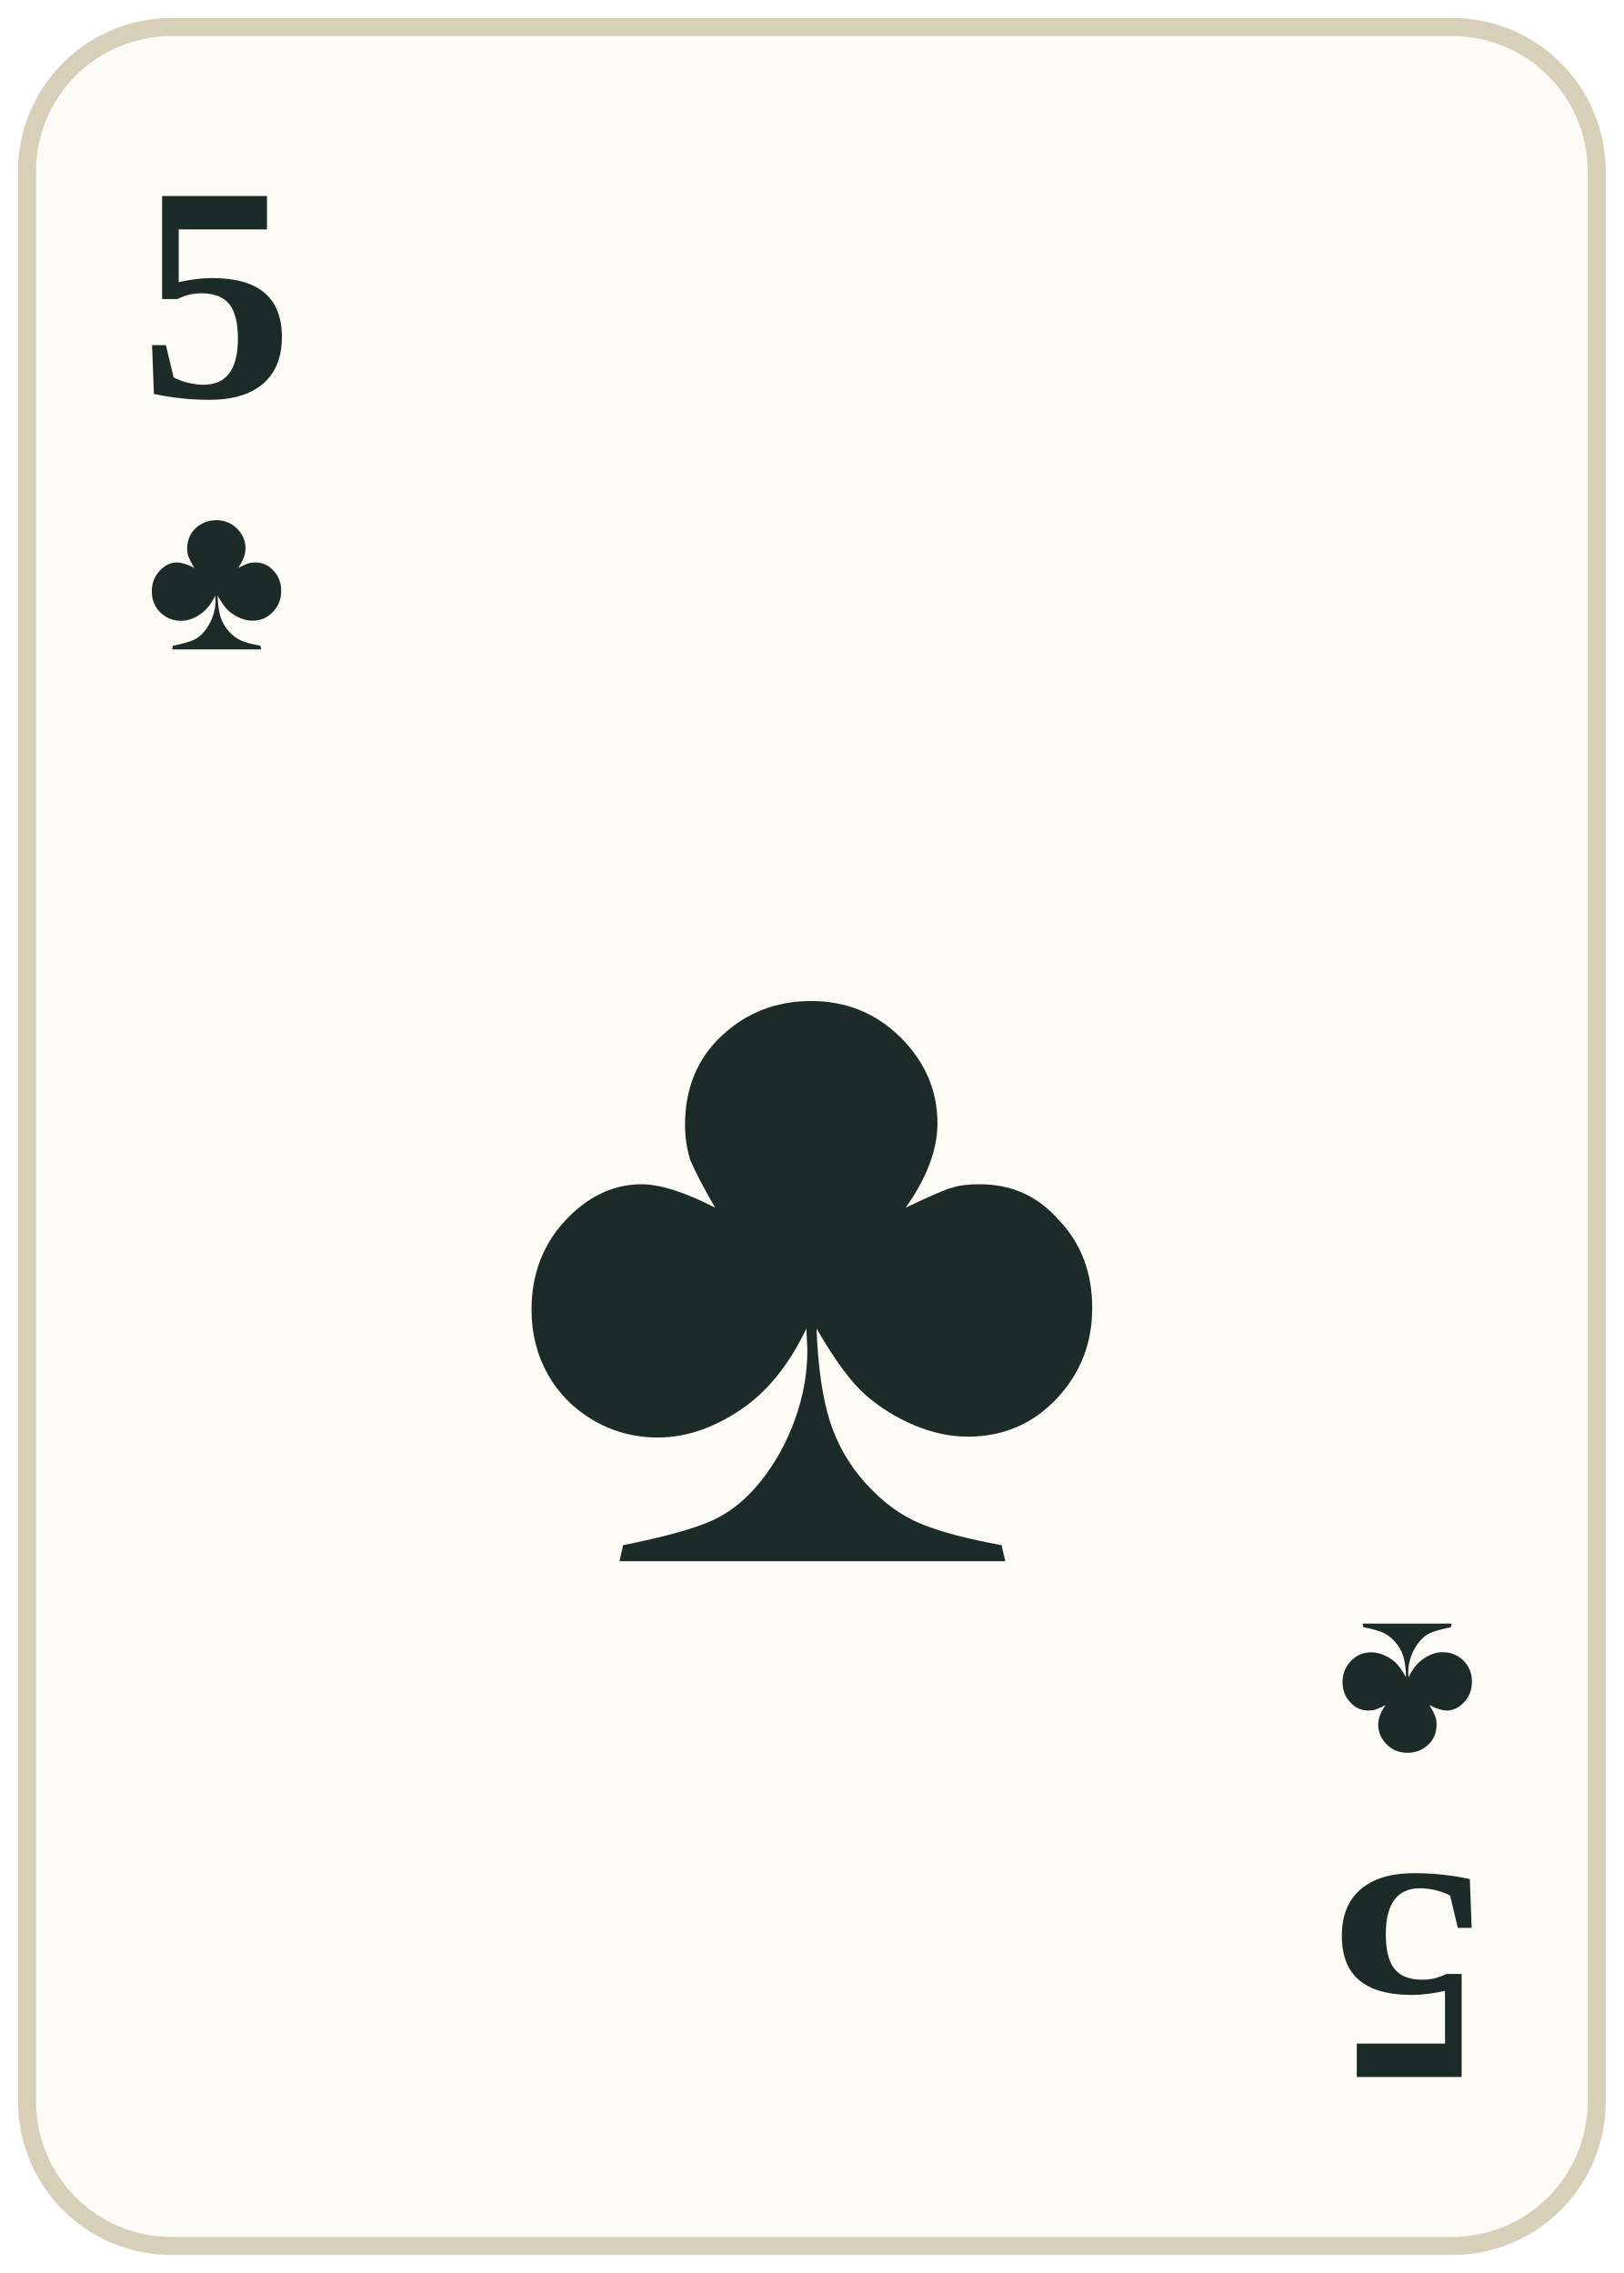
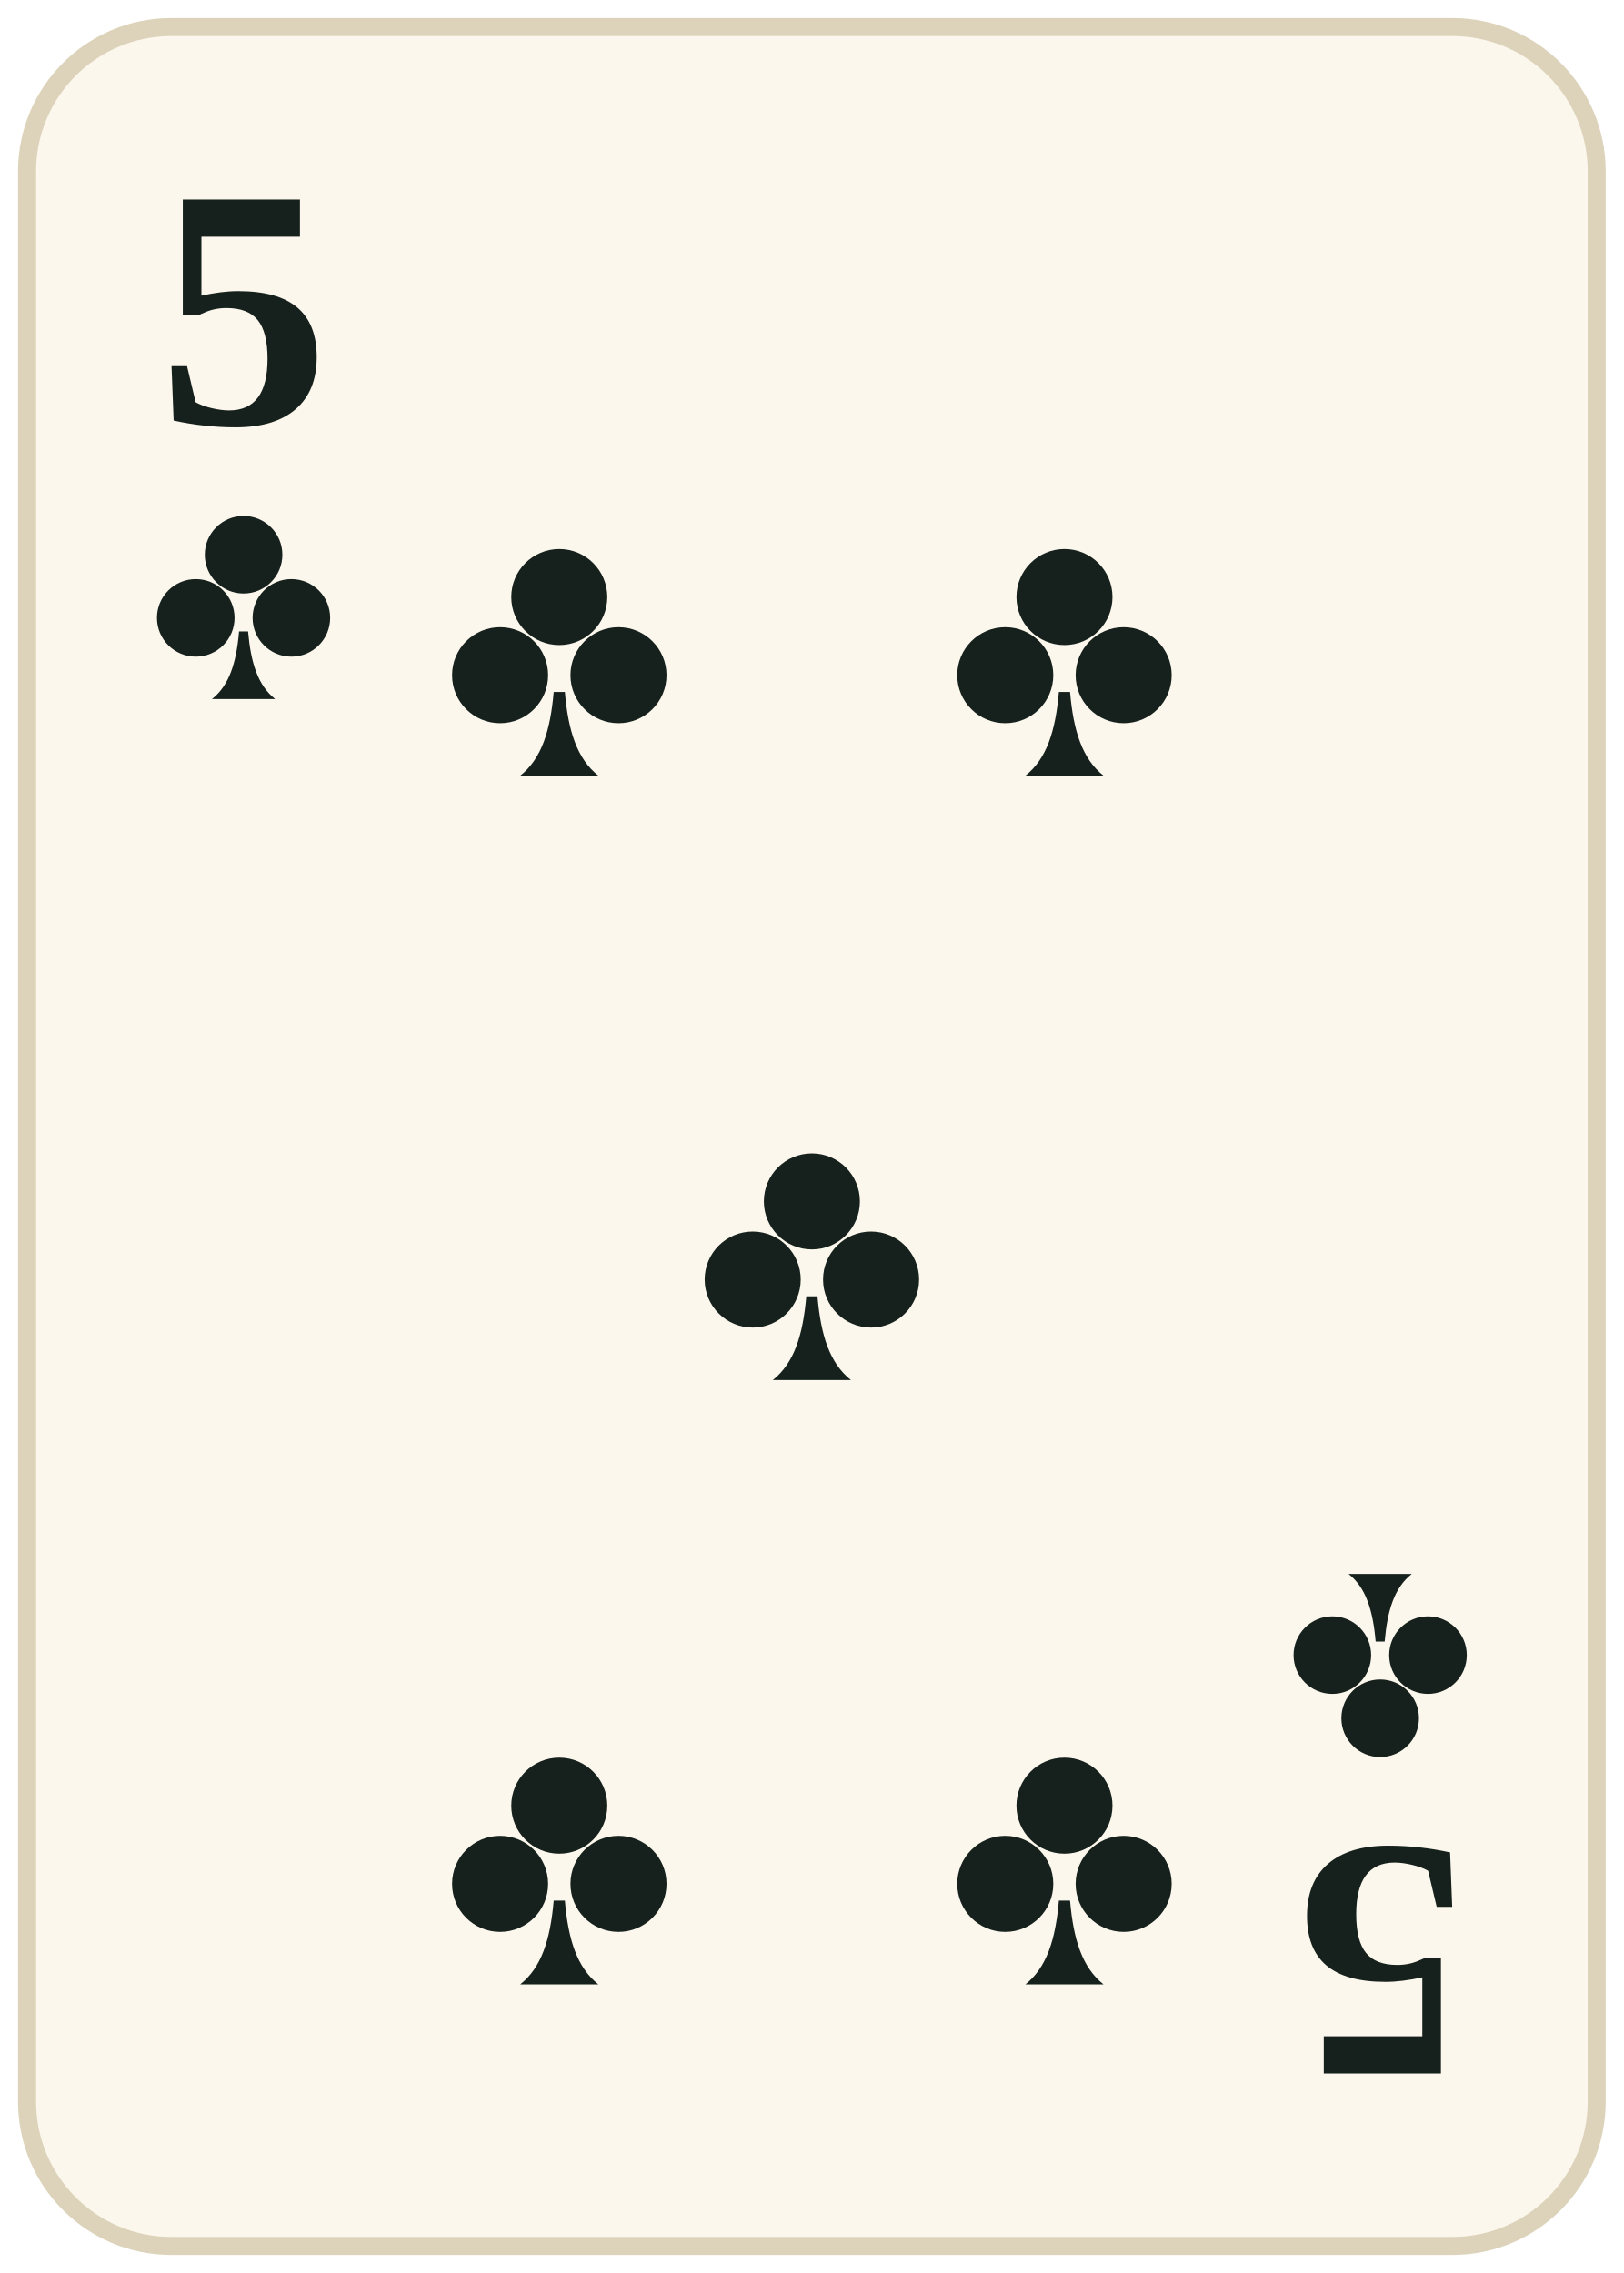
<svg xmlns="http://www.w3.org/2000/svg" viewBox="0 0 180 252" width="180" height="252">
-   <rect x="3" y="3" width="174" height="246" rx="16" fill="#fdfbf5" stroke="#d8cfb8" stroke-width="2" />
-   <g fill="#1c2b27" font-family="Georgia, 'Times New Roman', serif" font-weight="700">
-     <g>
-       <text x="24" y="44" font-size="34" text-anchor="middle">5</text>
-       <text x="24" y="72" font-size="24" text-anchor="middle">♣</text>
+   <rect x="3" y="3" width="174" height="246" rx="16" fill="#fbf7ec" stroke="#ddd3ba" stroke-width="2" />
+   <g transform="translate(27 47)">
+     <text x="0" y="0" font-family="Georgia, 'Times New Roman', serif" font-weight="700" font-size="38" text-anchor="middle" fill="#16211d">5</text>
+     <g transform="translate(0.00 20.00) scale(0.5)" fill="#16211d">
+       <circle cx="0" cy="-11" r="8.6" />
+       <circle cx="-10.6" cy="3" r="8.6" />
+       <circle cx="10.6" cy="3" r="8.6" />
+       <path d="M-7 21 C-3.2 18 -1.6 13 -1 6 L1 6 C1.6 13 3.2 18 7 21 Z" />
    </g>
-     <g transform="rotate(180 90 126)">
-       <text x="24" y="44" font-size="34" text-anchor="middle">5</text>
-       <text x="24" y="72" font-size="24" text-anchor="middle">♣</text>
+   </g>
+   <g transform="translate(153 205) rotate(180)">
+     <text x="0" y="0" font-family="Georgia, 'Times New Roman', serif" font-weight="700" font-size="38" text-anchor="middle" fill="#16211d">5</text>
+     <g transform="translate(0.00 20.00) scale(0.5)" fill="#16211d">
+       <circle cx="0" cy="-11" r="8.6" />
+       <circle cx="-10.6" cy="3" r="8.6" />
+       <circle cx="10.6" cy="3" r="8.6" />
+       <path d="M-7 21 C-3.2 18 -1.6 13 -1 6 L1 6 C1.6 13 3.2 18 7 21 Z" />
    </g>
-     <text x="90" y="138" font-size="104" text-anchor="middle" dominant-baseline="central">♣</text>
+   </g>
+   <g transform="translate(62.00 73.00) scale(0.61905)" fill="#16211d">
+     <circle cx="0" cy="-11" r="8.6" />
+     <circle cx="-10.6" cy="3" r="8.6" />
+     <circle cx="10.6" cy="3" r="8.6" />
+     <path d="M-7 21 C-3.2 18 -1.6 13 -1 6 L1 6 C1.6 13 3.2 18 7 21 Z" />
+   </g>
+   <g transform="translate(118.00 73.00) scale(0.61905)" fill="#16211d">
+     <circle cx="0" cy="-11" r="8.6" />
+     <circle cx="-10.6" cy="3" r="8.6" />
+     <circle cx="10.6" cy="3" r="8.6" />
+     <path d="M-7 21 C-3.2 18 -1.6 13 -1 6 L1 6 C1.6 13 3.2 18 7 21 Z" />
+   </g>
+   <g transform="translate(90.00 140.00) scale(0.61905)" fill="#16211d">
+     <circle cx="0" cy="-11" r="8.6" />
+     <circle cx="-10.6" cy="3" r="8.6" />
+     <circle cx="10.6" cy="3" r="8.6" />
+     <path d="M-7 21 C-3.2 18 -1.6 13 -1 6 L1 6 C1.6 13 3.2 18 7 21 Z" />
+   </g>
+   <g transform="translate(62.00 207.00) scale(0.61905)" fill="#16211d">
+     <circle cx="0" cy="-11" r="8.6" />
+     <circle cx="-10.6" cy="3" r="8.6" />
+     <circle cx="10.6" cy="3" r="8.6" />
+     <path d="M-7 21 C-3.2 18 -1.6 13 -1 6 L1 6 C1.6 13 3.2 18 7 21 Z" />
+   </g>
+   <g transform="translate(118.00 207.00) scale(0.61905)" fill="#16211d">
+     <circle cx="0" cy="-11" r="8.6" />
+     <circle cx="-10.6" cy="3" r="8.6" />
+     <circle cx="10.6" cy="3" r="8.6" />
+     <path d="M-7 21 C-3.2 18 -1.6 13 -1 6 L1 6 C1.6 13 3.2 18 7 21 Z" />
  </g>
</svg>
